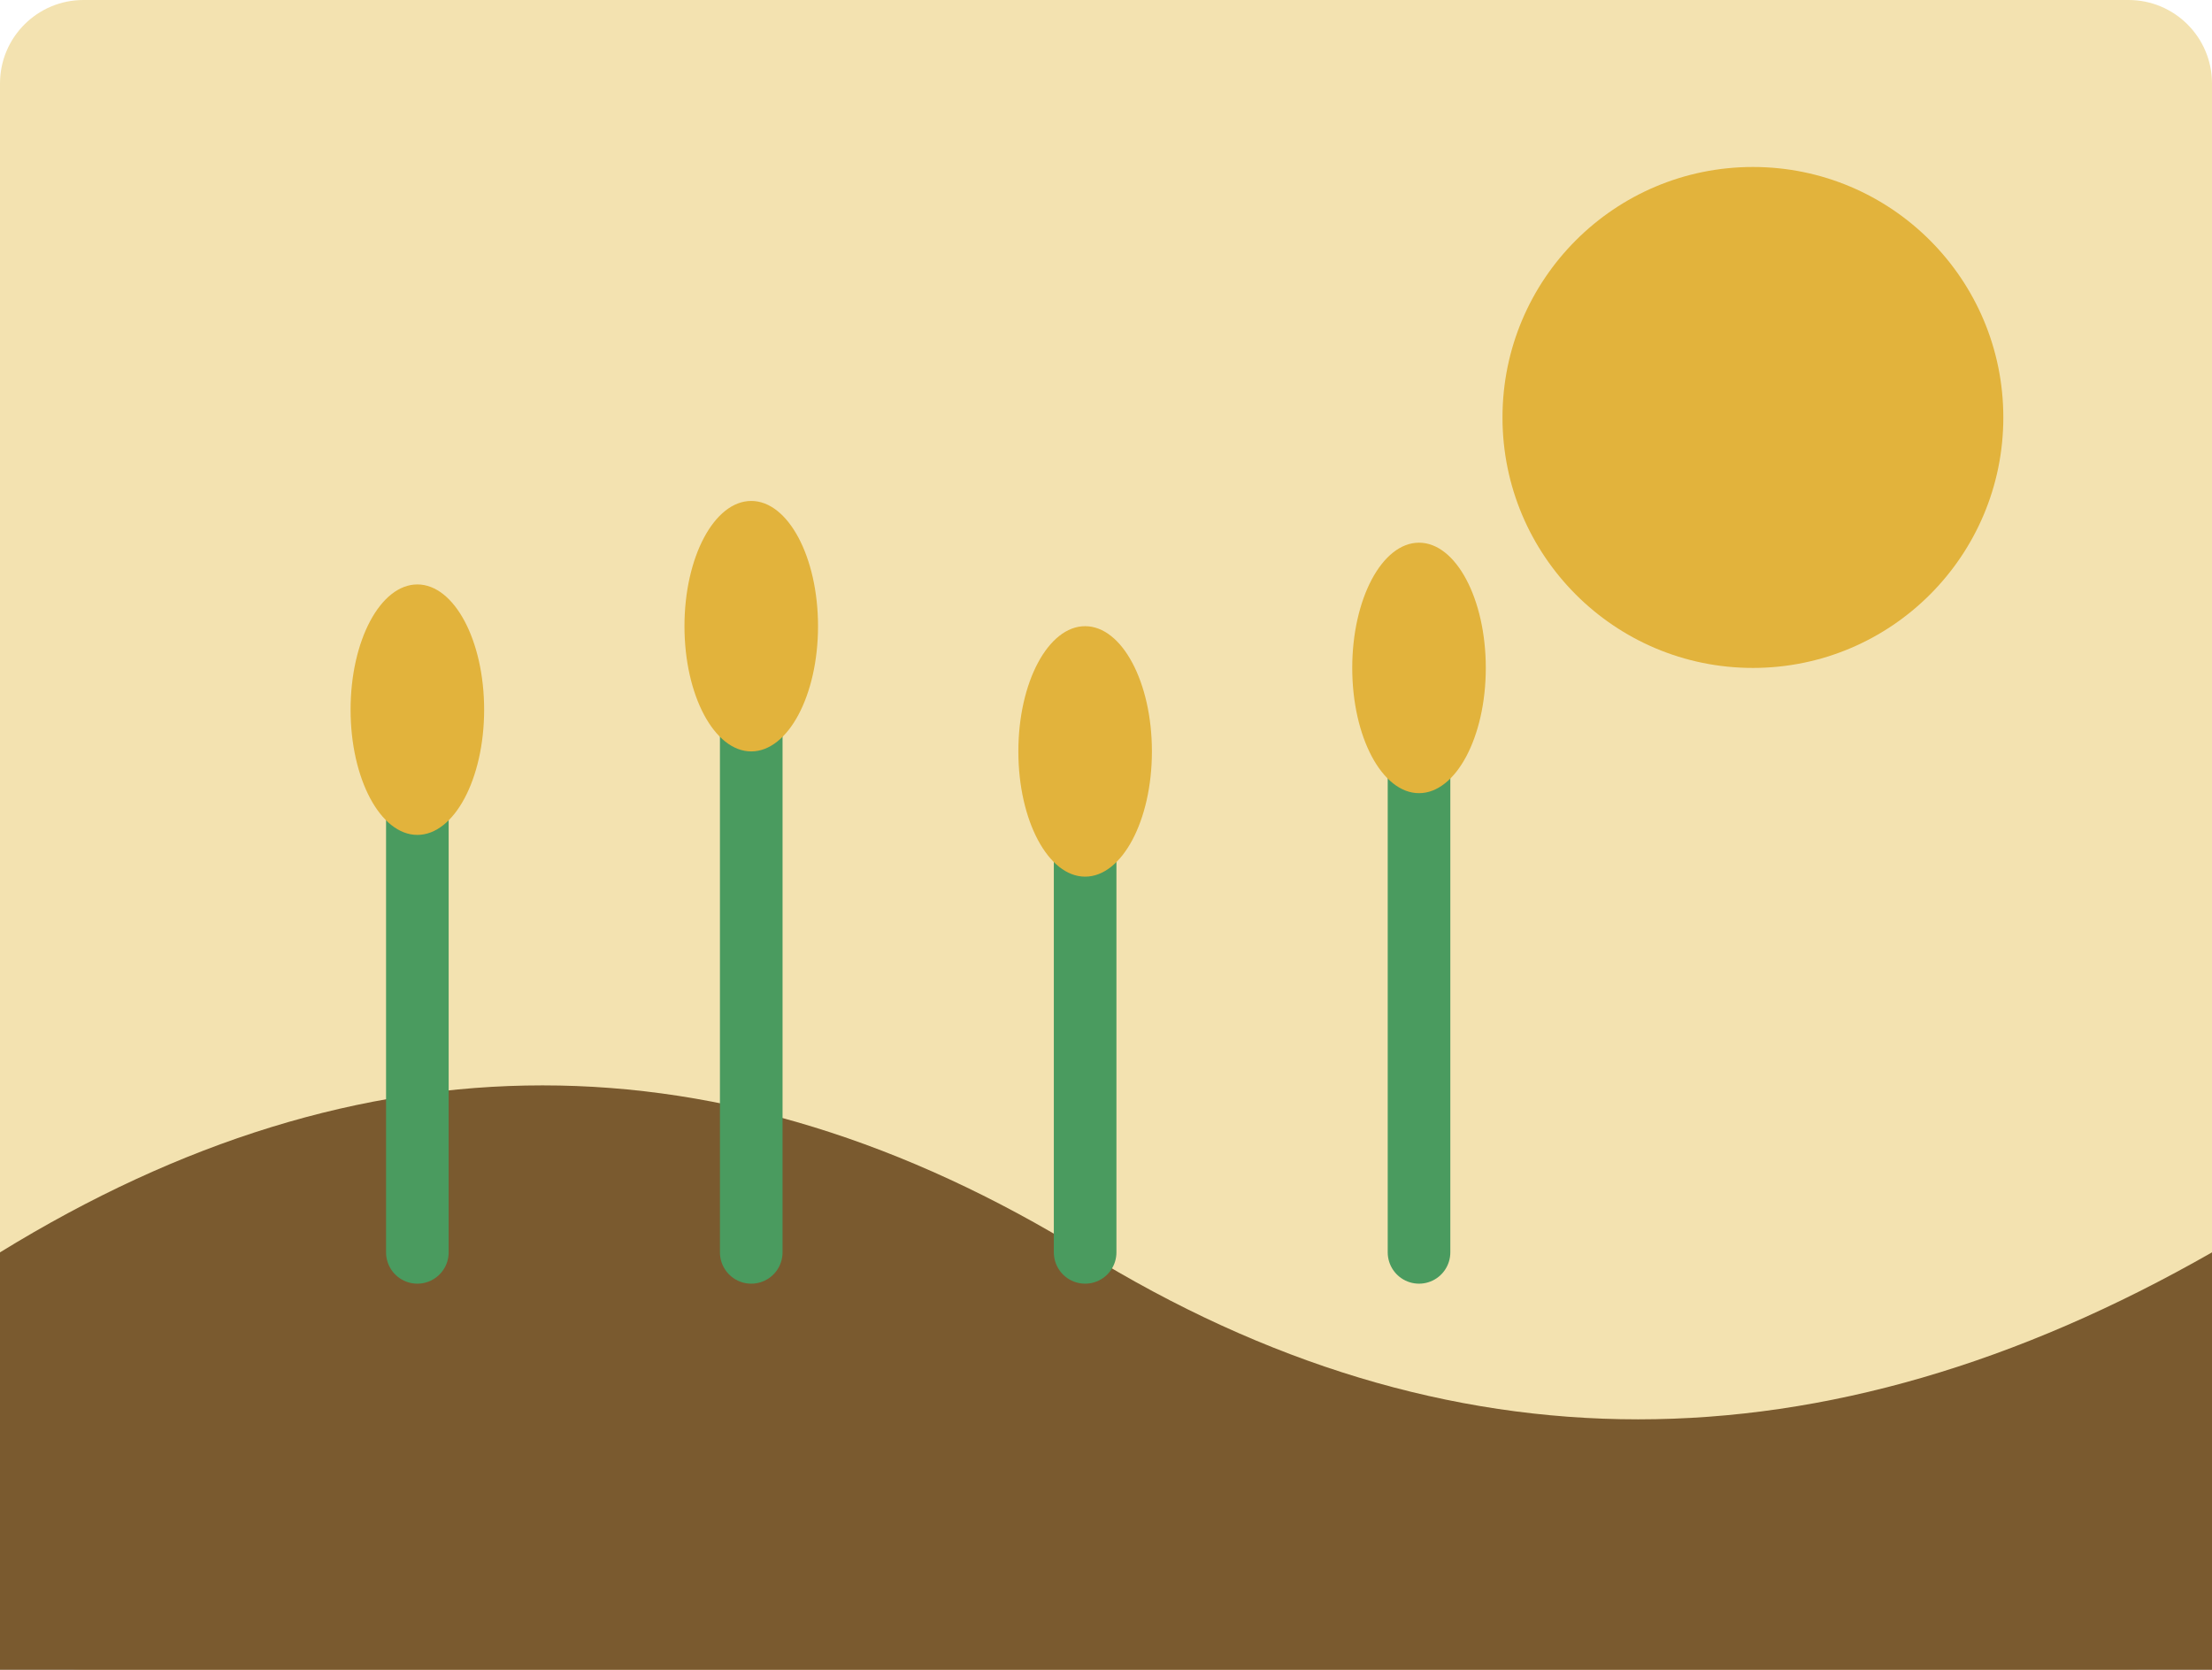
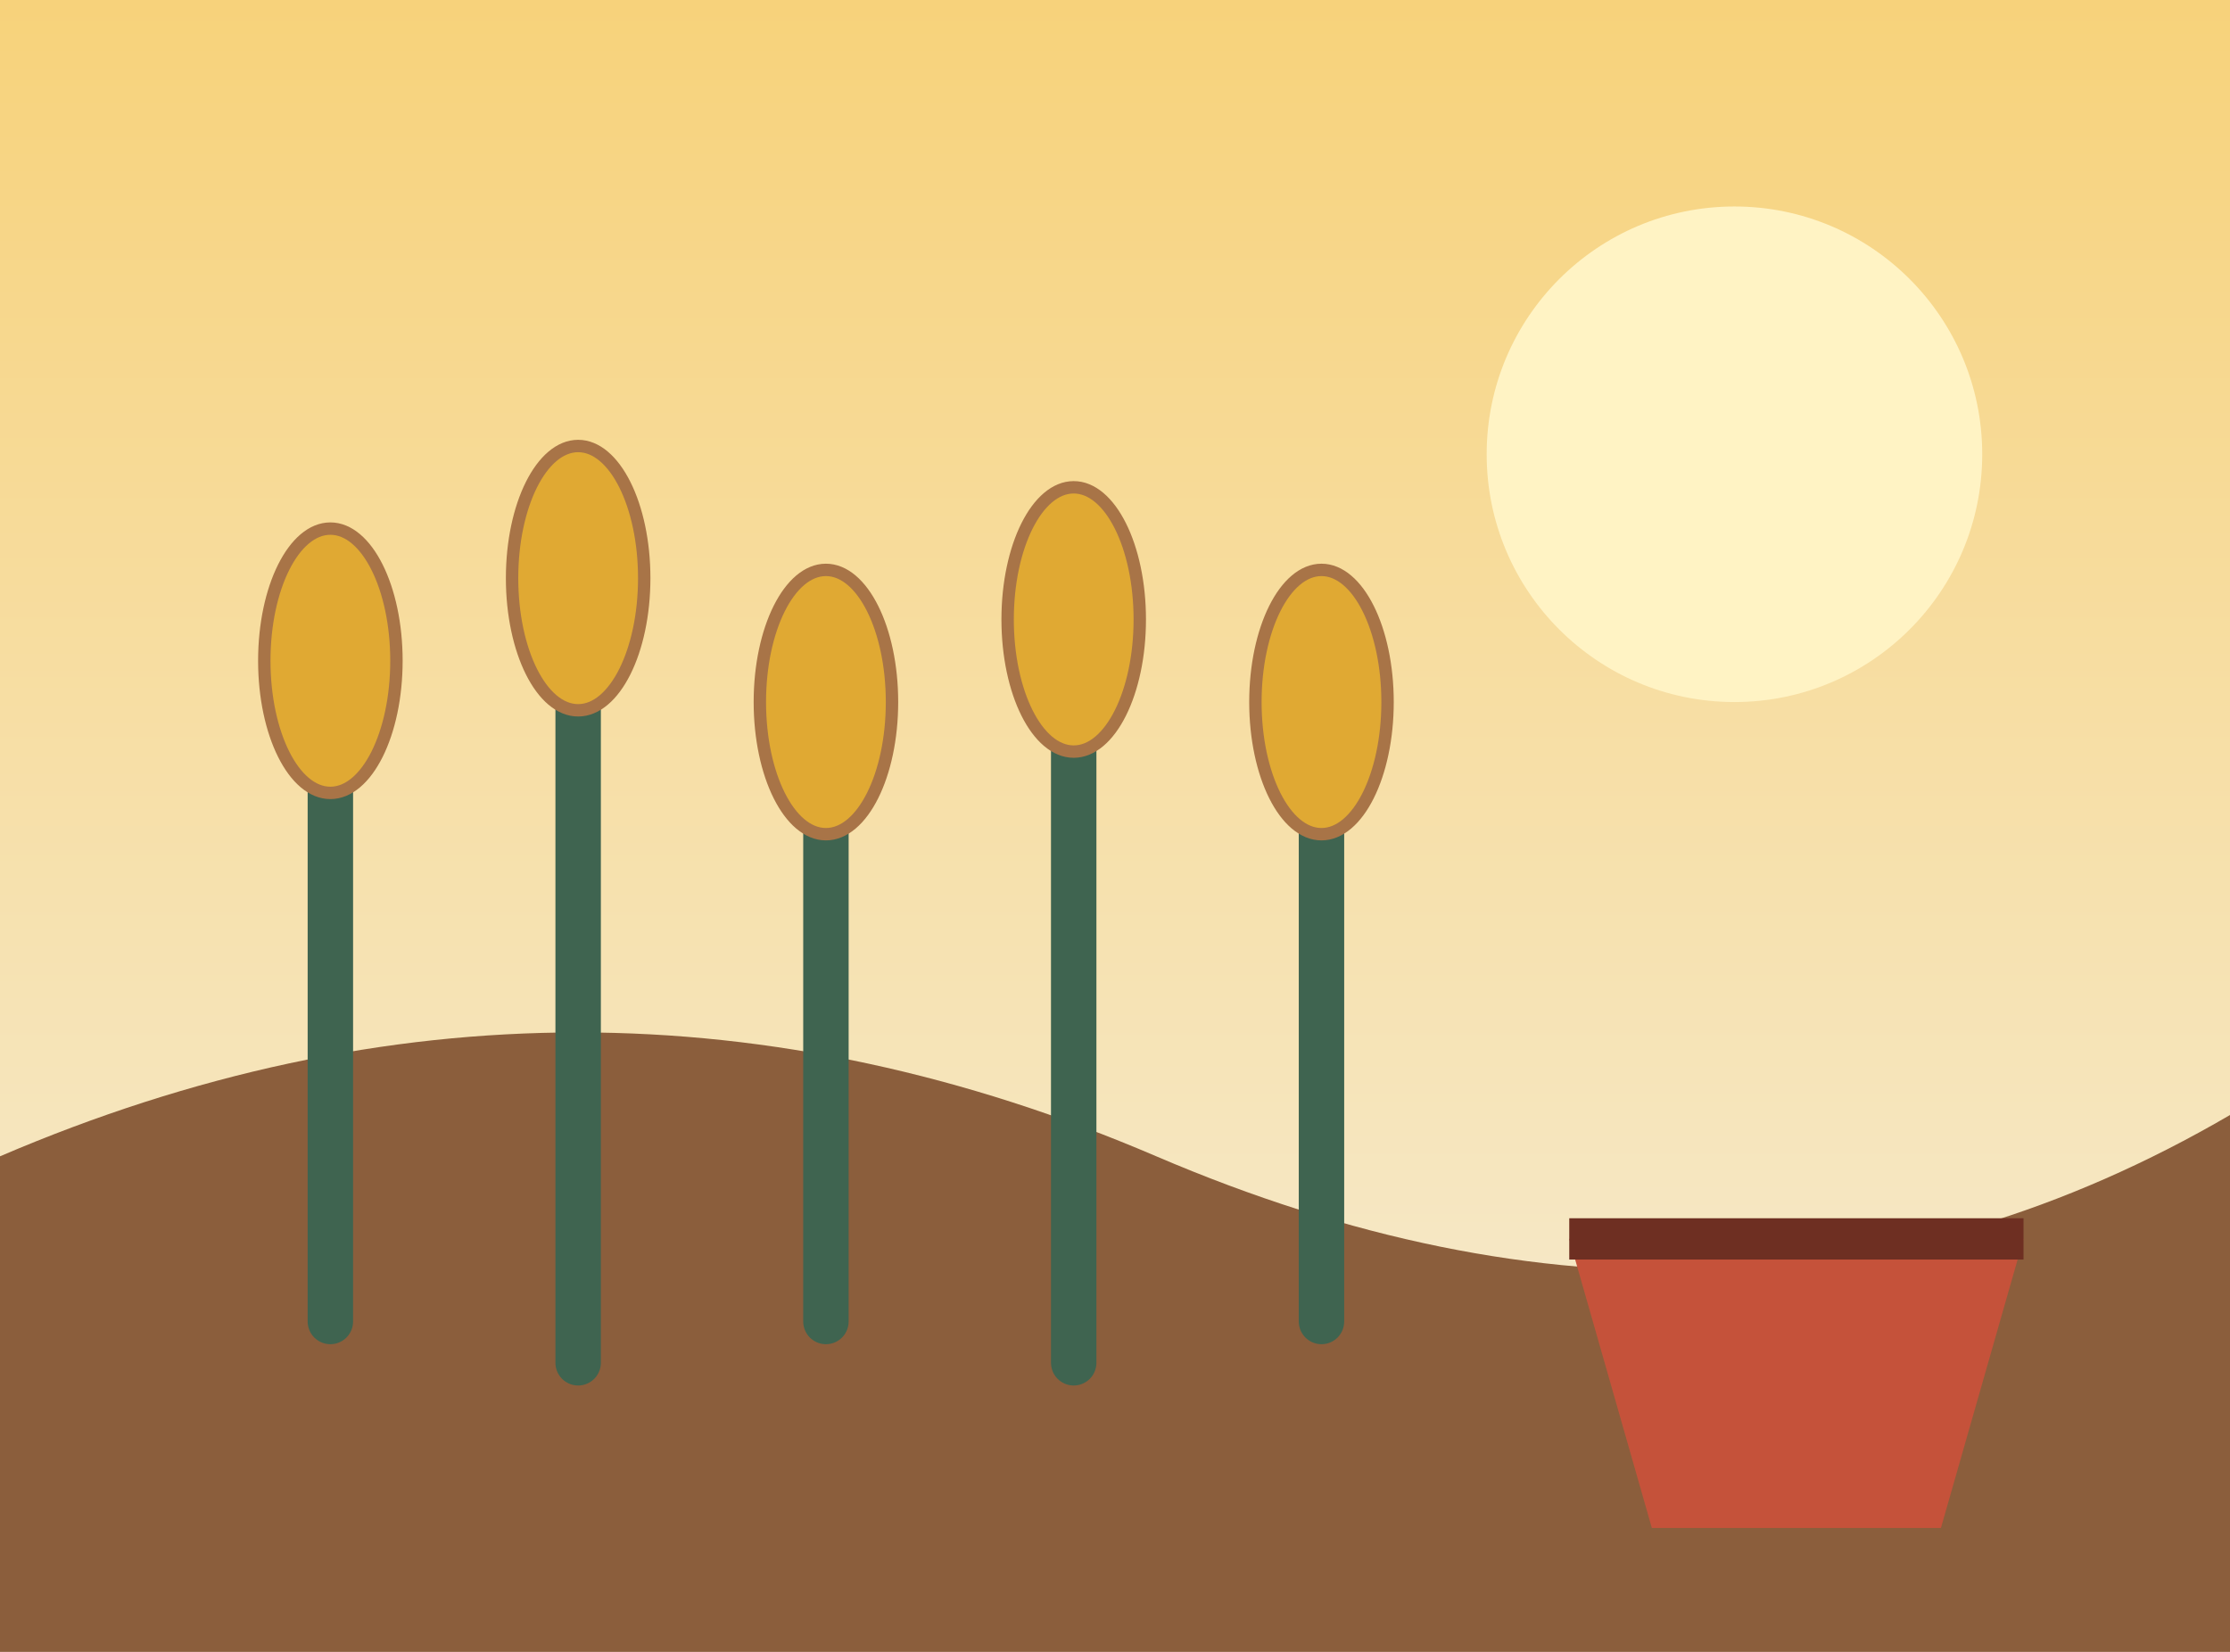
- <svg xmlns="http://www.w3.org/2000/svg" viewBox="0 0 53 40">
-   <rect width="53" height="40" rx="2" fill="#f3e2b0" />
-   <circle cx="42" cy="10" r="6" fill="#e2b33c" />
-   <path d="M0 30 Q 13 22 26 30 T 53 30 V40 H0 Z" fill="#7a5a2f" />
-   <g stroke="#4a9b5f" stroke-width="1.5" stroke-linecap="round">
-     <path d="M10 30 V18 M18 30 V16 M26 30 V19 M34 30 V17" />
+ <svg xmlns="http://www.w3.org/2000/svg" viewBox="0 0 54 40" width="54mm" height="40mm">
+   <defs>
+     <linearGradient id="s" x1="0" y1="0" x2="0" y2="1">
+       <stop offset="0" stop-color="#f7d27a" />
+       <stop offset="1" stop-color="#f6eedb" />
+     </linearGradient>
+   </defs>
+   <rect width="54" height="40" fill="url(#s)" />
+   <circle cx="42" cy="11" r="6" fill="#fff3c4" />
+   <path d="M0 28Q14 22 28 28T54 27V40H0Z" fill="#8b5e3c" />
+   <g stroke="#3f6450" stroke-width="1.1" stroke-linecap="round">
+     <path d="M8 32V17M14 33V15M20 32V18M26 33V16M32 32V18" />
  </g>
-   <g fill="#e2b33c">
-     <ellipse cx="10" cy="17" rx="1.6" ry="3" />
-     <ellipse cx="18" cy="15" rx="1.6" ry="3" />
-     <ellipse cx="26" cy="18" rx="1.6" ry="3" />
-     <ellipse cx="34" cy="16" rx="1.6" ry="3" />
+   <g fill="#e0a933" stroke="#a87447" stroke-width=".3">
+     <ellipse cx="8" cy="16" rx="1.6" ry="3.2" />
+     <ellipse cx="14" cy="14" rx="1.6" ry="3.2" />
+     <ellipse cx="20" cy="17" rx="1.6" ry="3.2" />
+     <ellipse cx="26" cy="15" rx="1.6" ry="3.2" />
+     <ellipse cx="32" cy="17" rx="1.6" ry="3.2" />
  </g>
+   <path d="M38 30h11l-2 7h-7z" fill="#c5523a" />
+   <path d="M38 30h11" stroke="#6e2f22" />
</svg>
